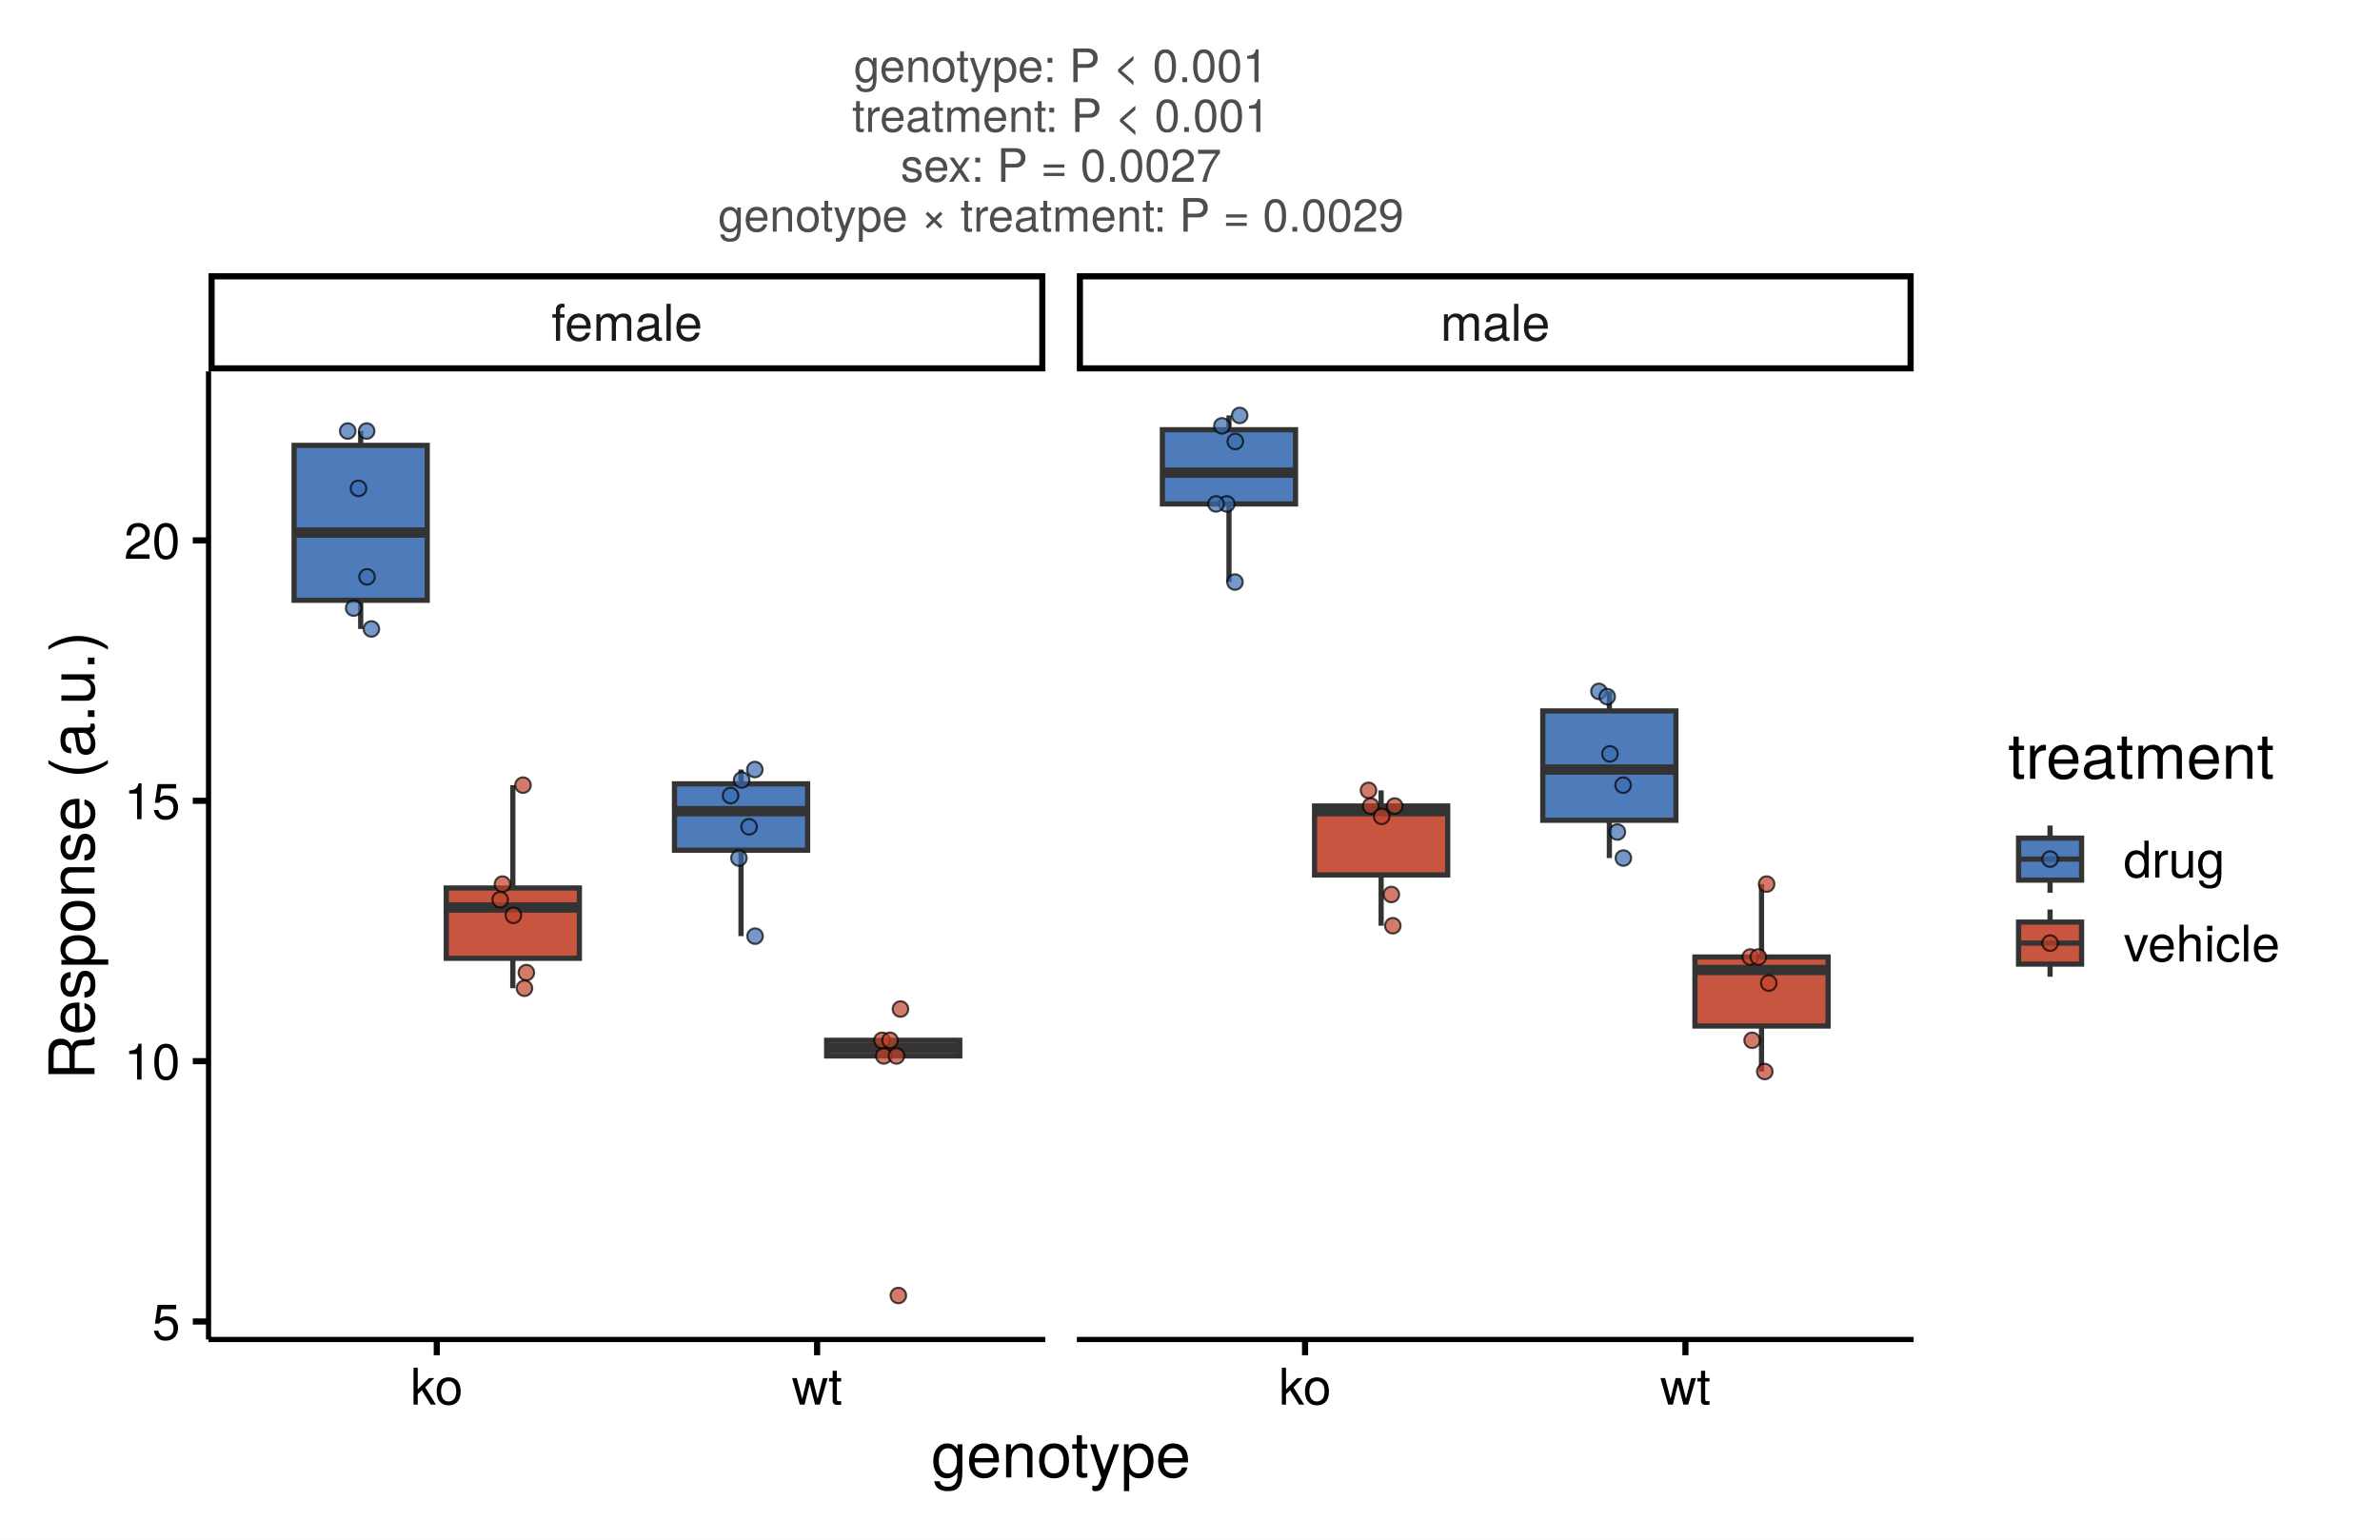
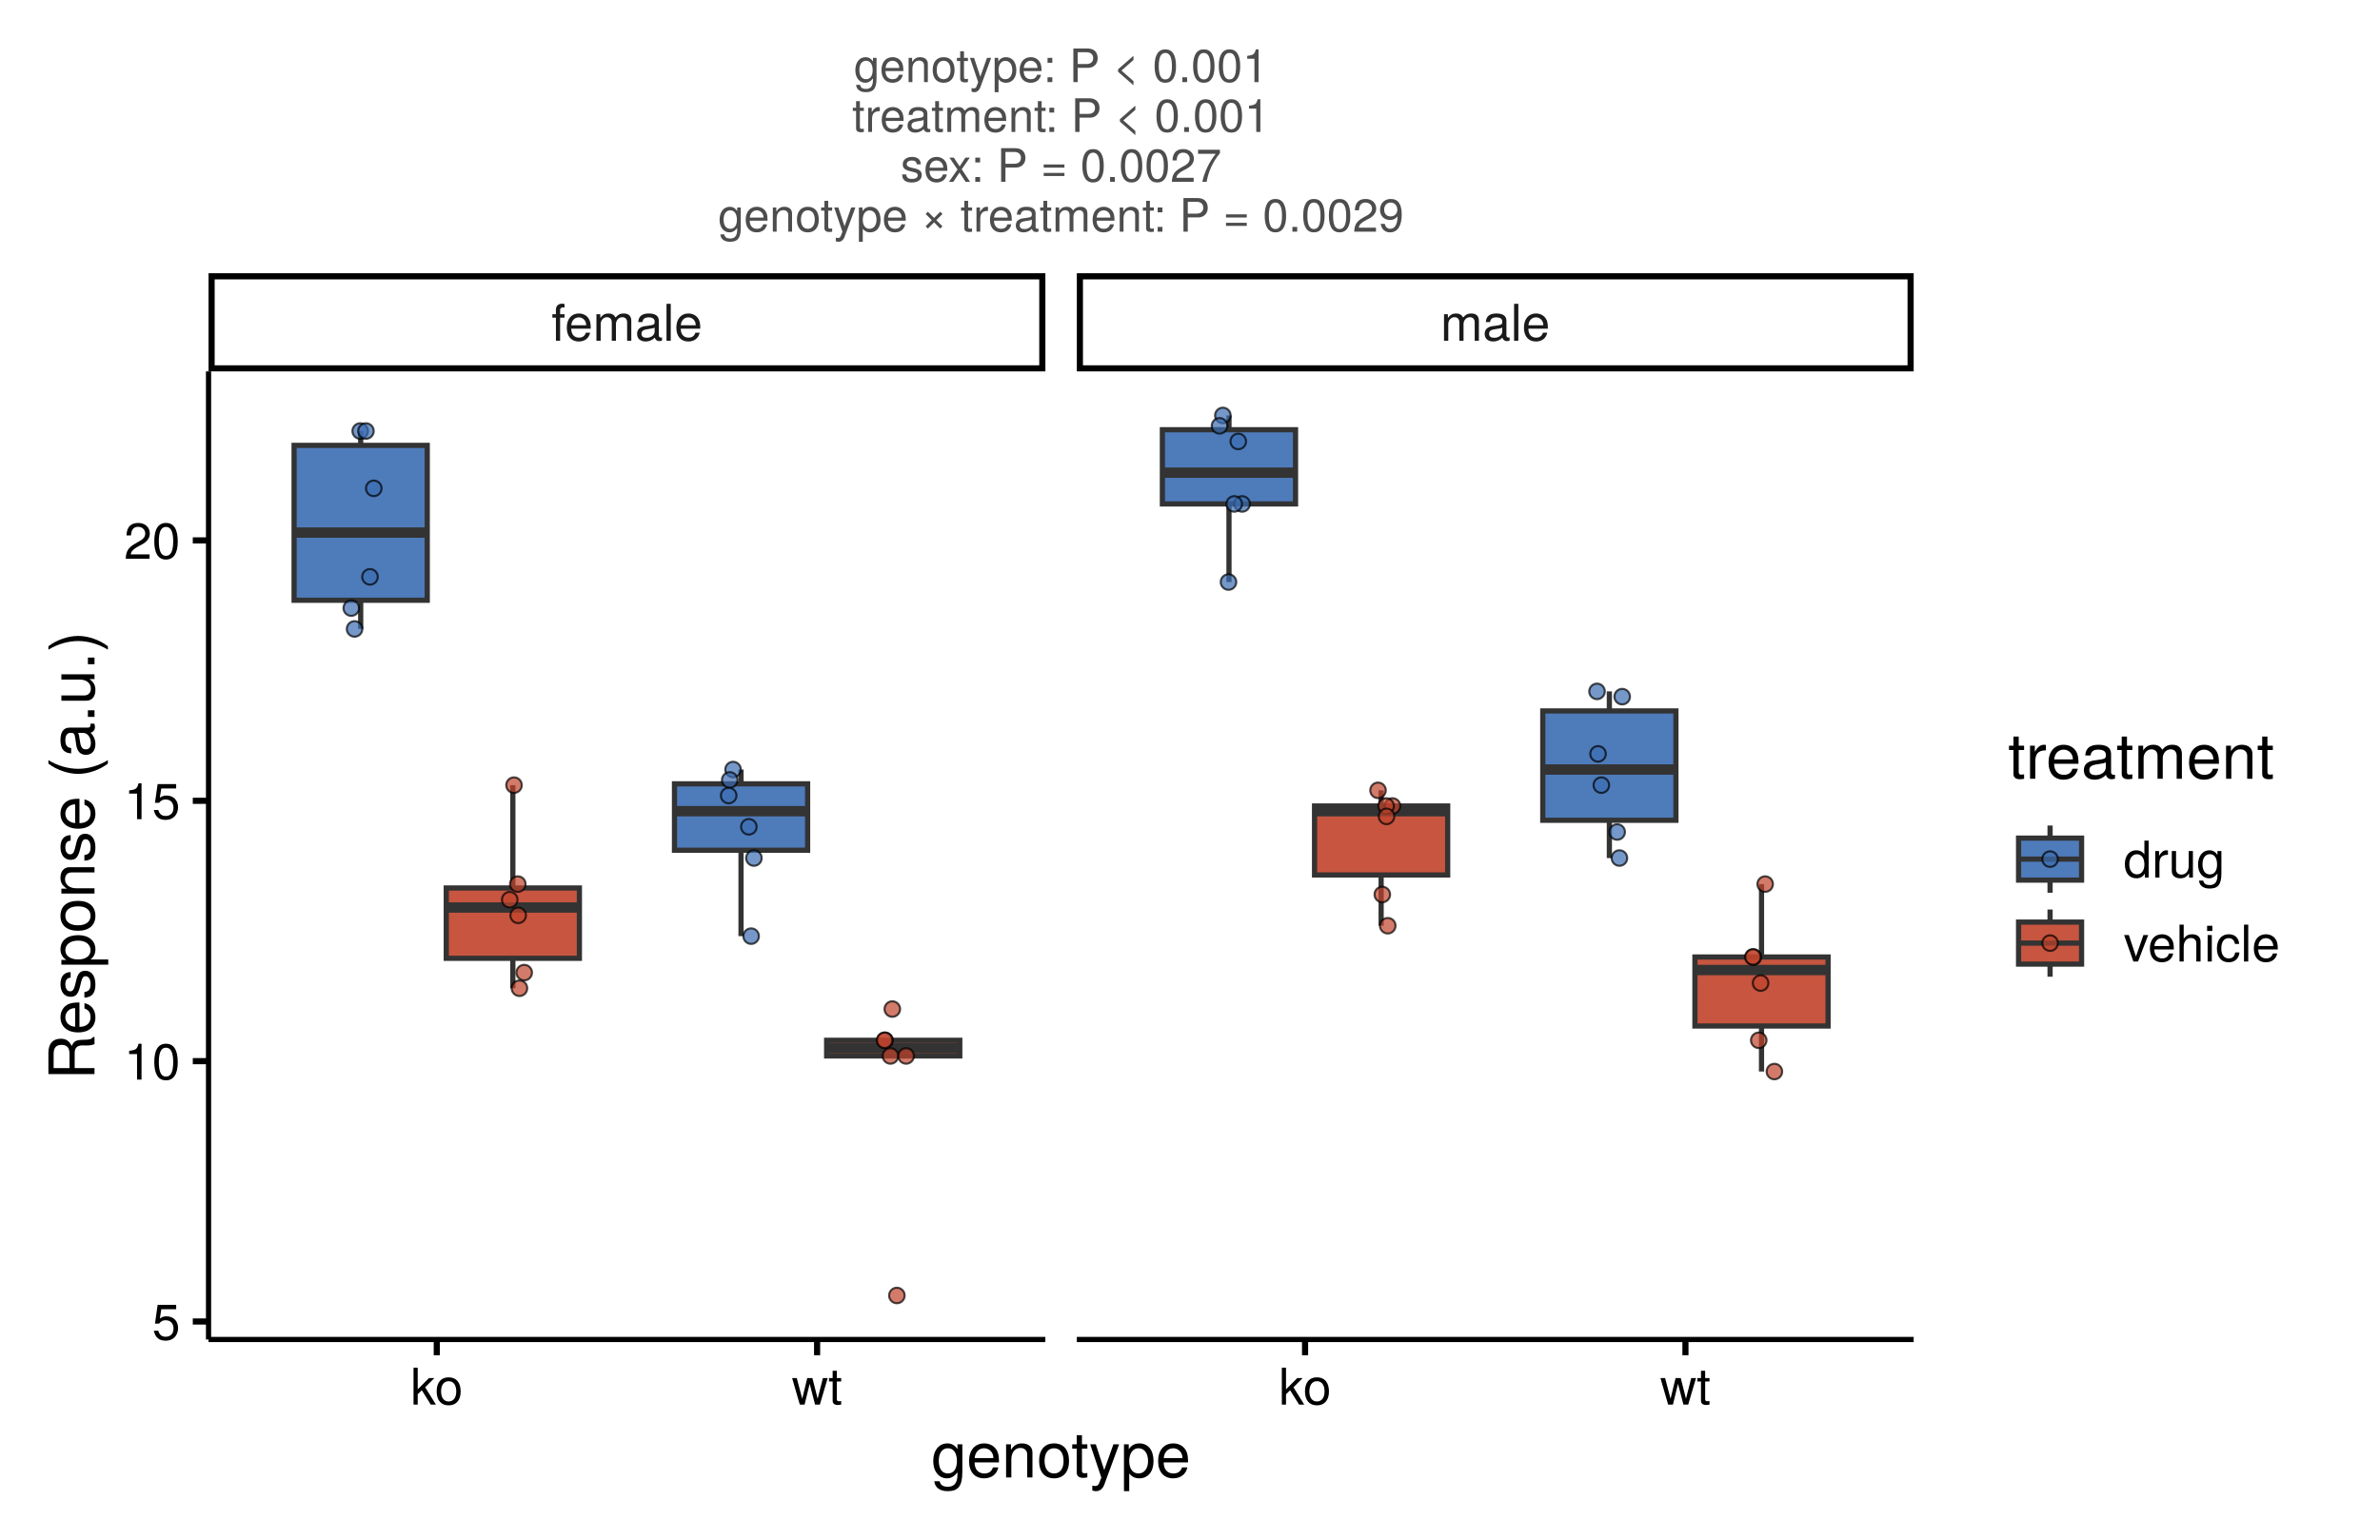
<svg xmlns="http://www.w3.org/2000/svg" class="svglite" width="489.60pt" height="316.80pt" viewBox="0 0 489.60 316.80">
  <defs>
    <style type="text/css">
    .svglite line, .svglite polyline, .svglite polygon, .svglite path, .svglite rect, .svglite circle {
      fill: none;
      stroke: #000000;
      stroke-linecap: round;
      stroke-linejoin: round;
      stroke-miterlimit: 10.00;
    }
    .svglite text {
      white-space: pre;
    }
  </style>
  </defs>
  <rect width="100%" height="100%" style="stroke: none; fill: #FFFFFF;" />
  <defs>
    <clipPath id="cpMC4wMHw0ODkuNjB8MC4wMHwzMTYuODA=">
      <rect x="0.00" y="0.00" width="489.60" height="316.80" />
    </clipPath>
  </defs>
  <g clip-path="url(#cpMC4wMHw0ODkuNjB8MC4wMHwzMTYuODA=)">
    <rect x="-0" y="-0" width="489.60" height="316.80" style="stroke-width: 1.26; stroke: #FFFFFF; fill: #FFFFFF;" />
  </g>
  <defs>
    <clipPath id="cpNDIuOTB8MjE1LjA0fDc2LjQyfDI3NS42MQ==">
      <rect x="42.90" y="76.42" width="172.15" height="199.19" />
    </clipPath>
  </defs>
  <g clip-path="url(#cpNDIuOTB8MjE1LjA0fDc2LjQyfDI3NS42MQ==)">
    <rect x="42.90" y="76.42" width="172.15" height="199.19" style="stroke-width: 1.26; stroke: none; fill: #FFFFFF;" />
    <line x1="74.20" y1="91.64" x2="74.20" y2="88.69" style="stroke-width: 1.07; stroke: #333333; stroke-linecap: butt;" />
    <line x1="74.20" y1="123.51" x2="74.20" y2="129.41" style="stroke-width: 1.07; stroke: #333333; stroke-linecap: butt;" />
    <polygon points="60.50,91.64 60.50,123.51 87.89,123.51 87.89,91.64 60.50,91.64 " style="stroke-width: 1.07; stroke: #333333; stroke-linecap: butt; stroke-linejoin: miter; fill: #3B6DB3; fill-opacity: 0.90;" />
    <line x1="60.50" y1="109.58" x2="87.89" y2="109.58" style="stroke-width: 2.13; stroke: #333333; stroke-linecap: butt; stroke-linejoin: miter;" />
    <line x1="105.50" y1="182.71" x2="105.50" y2="161.55" style="stroke-width: 1.07; stroke: #333333; stroke-linecap: butt;" />
    <line x1="105.50" y1="197.18" x2="105.50" y2="203.34" style="stroke-width: 1.07; stroke: #333333; stroke-linecap: butt;" />
    <polygon points="91.80,182.71 91.80,197.18 119.19,197.18 119.19,182.71 91.80,182.71 " style="stroke-width: 1.07; stroke: #333333; stroke-linecap: butt; stroke-linejoin: miter; fill: #C1432B; fill-opacity: 0.90;" />
    <line x1="91.80" y1="186.73" x2="119.19" y2="186.73" style="stroke-width: 2.13; stroke: #333333; stroke-linecap: butt; stroke-linejoin: miter;" />
    <line x1="152.44" y1="161.28" x2="152.44" y2="158.34" style="stroke-width: 1.07; stroke: #333333; stroke-linecap: butt;" />
    <line x1="152.44" y1="174.94" x2="152.44" y2="192.62" style="stroke-width: 1.07; stroke: #333333; stroke-linecap: butt;" />
    <polygon points="138.75,161.28 138.75,174.94 166.14,174.94 166.14,161.28 138.75,161.28 " style="stroke-width: 1.07; stroke: #333333; stroke-linecap: butt; stroke-linejoin: miter; fill: #3B6DB3; fill-opacity: 0.90;" />
    <line x1="138.75" y1="166.91" x2="166.14" y2="166.91" style="stroke-width: 2.13; stroke: #333333; stroke-linecap: butt; stroke-linejoin: miter;" />
    <line x1="183.74" y1="214.05" x2="183.74" y2="214.05" style="stroke-width: 1.07; stroke: #333333; stroke-linecap: butt;" />
    <line x1="183.74" y1="217.27" x2="183.74" y2="217.27" style="stroke-width: 1.07; stroke: #333333; stroke-linecap: butt;" />
    <polygon points="170.05,214.05 170.05,217.27 197.44,217.27 197.44,214.05 170.05,214.05 " style="stroke-width: 1.07; stroke: #333333; stroke-linecap: butt; stroke-linejoin: miter; fill: #C1432B; fill-opacity: 0.90;" />
    <line x1="170.05" y1="215.66" x2="197.44" y2="215.66" style="stroke-width: 2.13; stroke: #333333; stroke-linecap: butt; stroke-linejoin: miter;" />
-     <circle cx="181.81" cy="217.27" r="1.60" style="stroke-width: 0.43; stroke: #000000; stroke-opacity: 0.70; fill: #C1432B; fill-opacity: 0.70;" />
-     <circle cx="181.44" cy="214.05" r="1.60" style="stroke-width: 0.43; stroke: #000000; stroke-opacity: 0.70; fill: #C1432B; fill-opacity: 0.70;" />
-     <circle cx="185.24" cy="207.62" r="1.60" style="stroke-width: 0.43; stroke: #000000; stroke-opacity: 0.70; fill: #C1432B; fill-opacity: 0.70;" />
-     <circle cx="184.41" cy="217.27" r="1.60" style="stroke-width: 0.43; stroke: #000000; stroke-opacity: 0.70; fill: #C1432B; fill-opacity: 0.70;" />
-     <circle cx="184.80" cy="266.56" r="1.60" style="stroke-width: 0.43; stroke: #000000; stroke-opacity: 0.70; fill: #C1432B; fill-opacity: 0.70;" />
-     <circle cx="183.09" cy="214.05" r="1.60" style="stroke-width: 0.43; stroke: #000000; stroke-opacity: 0.70; fill: #C1432B; fill-opacity: 0.70;" />
-     <circle cx="154.10" cy="170.12" r="1.60" style="stroke-width: 0.43; stroke: #000000; stroke-opacity: 0.70; fill: #3B6DB3; fill-opacity: 0.70;" />
-     <circle cx="155.28" cy="158.34" r="1.60" style="stroke-width: 0.43; stroke: #000000; stroke-opacity: 0.70; fill: #3B6DB3; fill-opacity: 0.70;" />
-     <circle cx="152.57" cy="160.48" r="1.60" style="stroke-width: 0.43; stroke: #000000; stroke-opacity: 0.70; fill: #3B6DB3; fill-opacity: 0.70;" />
-     <circle cx="150.29" cy="163.69" r="1.60" style="stroke-width: 0.43; stroke: #000000; stroke-opacity: 0.70; fill: #3B6DB3; fill-opacity: 0.70;" />
-     <circle cx="155.33" cy="192.62" r="1.60" style="stroke-width: 0.43; stroke: #000000; stroke-opacity: 0.70; fill: #3B6DB3; fill-opacity: 0.70;" />
-     <circle cx="152.01" cy="176.55" r="1.60" style="stroke-width: 0.43; stroke: #000000; stroke-opacity: 0.70; fill: #3B6DB3; fill-opacity: 0.70;" />
-     <circle cx="108.28" cy="200.12" r="1.60" style="stroke-width: 0.43; stroke: #000000; stroke-opacity: 0.70; fill: #C1432B; fill-opacity: 0.70;" />
-     <circle cx="107.89" cy="203.34" r="1.60" style="stroke-width: 0.43; stroke: #000000; stroke-opacity: 0.70; fill: #C1432B; fill-opacity: 0.70;" />
-     <circle cx="107.59" cy="161.55" r="1.60" style="stroke-width: 0.43; stroke: #000000; stroke-opacity: 0.70; fill: #C1432B; fill-opacity: 0.70;" />
-     <circle cx="103.36" cy="181.91" r="1.60" style="stroke-width: 0.43; stroke: #000000; stroke-opacity: 0.70; fill: #C1432B; fill-opacity: 0.70;" />
-     <circle cx="102.89" cy="185.12" r="1.60" style="stroke-width: 0.43; stroke: #000000; stroke-opacity: 0.70; fill: #C1432B; fill-opacity: 0.70;" />
-     <circle cx="105.61" cy="188.34" r="1.60" style="stroke-width: 0.43; stroke: #000000; stroke-opacity: 0.70; fill: #C1432B; fill-opacity: 0.70;" />
-     <circle cx="75.43" cy="88.69" r="1.60" style="stroke-width: 0.43; stroke: #000000; stroke-opacity: 0.70; fill: #3B6DB3; fill-opacity: 0.70;" />
-     <circle cx="75.50" cy="118.69" r="1.60" style="stroke-width: 0.43; stroke: #000000; stroke-opacity: 0.70; fill: #3B6DB3; fill-opacity: 0.70;" />
-     <circle cx="73.75" cy="100.48" r="1.60" style="stroke-width: 0.43; stroke: #000000; stroke-opacity: 0.70; fill: #3B6DB3; fill-opacity: 0.70;" />
-     <circle cx="71.53" cy="88.69" r="1.60" style="stroke-width: 0.43; stroke: #000000; stroke-opacity: 0.70; fill: #3B6DB3; fill-opacity: 0.70;" />
-     <circle cx="76.40" cy="129.41" r="1.60" style="stroke-width: 0.43; stroke: #000000; stroke-opacity: 0.70; fill: #3B6DB3; fill-opacity: 0.70;" />
-     <circle cx="72.75" cy="125.12" r="1.60" style="stroke-width: 0.43; stroke: #000000; stroke-opacity: 0.70; fill: #3B6DB3; fill-opacity: 0.70;" />
+     <circle cx="183.18" cy="217.27" r="1.60" style="stroke-width: 0.43; stroke: #000000; stroke-opacity: 0.70; fill: #C1432B; fill-opacity: 0.70;" />
+     <circle cx="182.08" cy="214.05" r="1.60" style="stroke-width: 0.43; stroke: #000000; stroke-opacity: 0.70; fill: #C1432B; fill-opacity: 0.70;" />
+     <circle cx="183.56" cy="207.62" r="1.60" style="stroke-width: 0.43; stroke: #000000; stroke-opacity: 0.70; fill: #C1432B; fill-opacity: 0.70;" />
+     <circle cx="186.40" cy="217.27" r="1.60" style="stroke-width: 0.43; stroke: #000000; stroke-opacity: 0.70; fill: #C1432B; fill-opacity: 0.70;" />
+     <circle cx="184.50" cy="266.56" r="1.60" style="stroke-width: 0.43; stroke: #000000; stroke-opacity: 0.70; fill: #C1432B; fill-opacity: 0.70;" />
+     <circle cx="181.97" cy="214.05" r="1.60" style="stroke-width: 0.43; stroke: #000000; stroke-opacity: 0.70; fill: #C1432B; fill-opacity: 0.70;" />
+     <circle cx="154.05" cy="170.12" r="1.60" style="stroke-width: 0.43; stroke: #000000; stroke-opacity: 0.70; fill: #3B6DB3; fill-opacity: 0.70;" />
+     <circle cx="150.80" cy="158.34" r="1.60" style="stroke-width: 0.43; stroke: #000000; stroke-opacity: 0.70; fill: #3B6DB3; fill-opacity: 0.70;" />
+     <circle cx="150.12" cy="160.48" r="1.60" style="stroke-width: 0.43; stroke: #000000; stroke-opacity: 0.70; fill: #3B6DB3; fill-opacity: 0.70;" />
+     <circle cx="149.90" cy="163.69" r="1.60" style="stroke-width: 0.43; stroke: #000000; stroke-opacity: 0.70; fill: #3B6DB3; fill-opacity: 0.70;" />
+     <circle cx="154.52" cy="192.62" r="1.60" style="stroke-width: 0.43; stroke: #000000; stroke-opacity: 0.70; fill: #3B6DB3; fill-opacity: 0.70;" />
+     <circle cx="155.09" cy="176.55" r="1.60" style="stroke-width: 0.43; stroke: #000000; stroke-opacity: 0.70; fill: #3B6DB3; fill-opacity: 0.70;" />
+     <circle cx="107.84" cy="200.12" r="1.60" style="stroke-width: 0.43; stroke: #000000; stroke-opacity: 0.70; fill: #C1432B; fill-opacity: 0.70;" />
+     <circle cx="106.86" cy="203.34" r="1.60" style="stroke-width: 0.43; stroke: #000000; stroke-opacity: 0.70; fill: #C1432B; fill-opacity: 0.70;" />
+     <circle cx="105.74" cy="161.55" r="1.60" style="stroke-width: 0.43; stroke: #000000; stroke-opacity: 0.70; fill: #C1432B; fill-opacity: 0.70;" />
+     <circle cx="106.52" cy="181.91" r="1.60" style="stroke-width: 0.43; stroke: #000000; stroke-opacity: 0.70; fill: #C1432B; fill-opacity: 0.70;" />
+     <circle cx="104.86" cy="185.12" r="1.60" style="stroke-width: 0.43; stroke: #000000; stroke-opacity: 0.70; fill: #C1432B; fill-opacity: 0.70;" />
+     <circle cx="106.60" cy="188.34" r="1.60" style="stroke-width: 0.43; stroke: #000000; stroke-opacity: 0.70; fill: #C1432B; fill-opacity: 0.70;" />
+     <circle cx="74.10" cy="88.69" r="1.60" style="stroke-width: 0.43; stroke: #000000; stroke-opacity: 0.70; fill: #3B6DB3; fill-opacity: 0.70;" />
+     <circle cx="76.11" cy="118.69" r="1.60" style="stroke-width: 0.43; stroke: #000000; stroke-opacity: 0.70; fill: #3B6DB3; fill-opacity: 0.70;" />
+     <circle cx="76.89" cy="100.48" r="1.60" style="stroke-width: 0.43; stroke: #000000; stroke-opacity: 0.70; fill: #3B6DB3; fill-opacity: 0.70;" />
+     <circle cx="75.28" cy="88.69" r="1.60" style="stroke-width: 0.43; stroke: #000000; stroke-opacity: 0.70; fill: #3B6DB3; fill-opacity: 0.70;" />
+     <circle cx="72.94" cy="129.41" r="1.60" style="stroke-width: 0.43; stroke: #000000; stroke-opacity: 0.70; fill: #3B6DB3; fill-opacity: 0.70;" />
+     <circle cx="72.26" cy="125.12" r="1.60" style="stroke-width: 0.43; stroke: #000000; stroke-opacity: 0.70; fill: #3B6DB3; fill-opacity: 0.70;" />
  </g>
  <g clip-path="url(#cpMC4wMHw0ODkuNjB8MC4wMHwzMTYuODA=)">
</g>
  <defs>
    <clipPath id="cpMjIxLjUyfDM5My42N3w3Ni40MnwyNzUuNjE=">
      <rect x="221.52" y="76.42" width="172.15" height="199.19" />
    </clipPath>
  </defs>
  <g clip-path="url(#cpMjIxLjUyfDM5My42N3w3Ni40MnwyNzUuNjE=)">
    <rect x="221.52" y="76.42" width="172.15" height="199.19" style="stroke-width: 1.26; stroke: none; fill: #FFFFFF;" />
    <line x1="252.82" y1="88.42" x2="252.82" y2="85.48" style="stroke-width: 1.07; stroke: #333333; stroke-linecap: butt;" />
    <line x1="252.82" y1="103.69" x2="252.82" y2="119.76" style="stroke-width: 1.07; stroke: #333333; stroke-linecap: butt;" />
    <polygon points="239.12,88.42 239.12,103.69 266.51,103.69 266.51,88.42 239.12,88.42 " style="stroke-width: 1.07; stroke: #333333; stroke-linecap: butt; stroke-linejoin: miter; fill: #3B6DB3; fill-opacity: 0.90;" />
    <line x1="239.12" y1="97.26" x2="266.51" y2="97.26" style="stroke-width: 2.13; stroke: #333333; stroke-linecap: butt; stroke-linejoin: miter;" />
    <line x1="284.12" y1="165.84" x2="284.12" y2="162.62" style="stroke-width: 1.07; stroke: #333333; stroke-linecap: butt;" />
    <line x1="284.12" y1="180.03" x2="284.12" y2="190.48" style="stroke-width: 1.07; stroke: #333333; stroke-linecap: butt;" />
    <polygon points="270.42,165.84 270.42,180.03 297.81,180.03 297.81,165.84 270.42,165.84 " style="stroke-width: 1.07; stroke: #333333; stroke-linecap: butt; stroke-linejoin: miter; fill: #C1432B; fill-opacity: 0.90;" />
    <line x1="270.42" y1="166.91" x2="297.81" y2="166.91" style="stroke-width: 2.13; stroke: #333333; stroke-linecap: butt; stroke-linejoin: miter;" />
    <line x1="331.07" y1="146.28" x2="331.07" y2="142.26" style="stroke-width: 1.07; stroke: #333333; stroke-linecap: butt;" />
    <line x1="331.07" y1="168.78" x2="331.07" y2="176.55" style="stroke-width: 1.07; stroke: #333333; stroke-linecap: butt;" />
    <polygon points="317.37,146.28 317.37,168.78 344.76,168.78 344.76,146.28 317.37,146.28 " style="stroke-width: 1.07; stroke: #333333; stroke-linecap: butt; stroke-linejoin: miter; fill: #3B6DB3; fill-opacity: 0.90;" />
    <line x1="317.37" y1="158.34" x2="344.76" y2="158.34" style="stroke-width: 2.13; stroke: #333333; stroke-linecap: butt; stroke-linejoin: miter;" />
    <line x1="362.37" y1="196.91" x2="362.37" y2="181.91" style="stroke-width: 1.07; stroke: #333333; stroke-linecap: butt;" />
    <line x1="362.37" y1="211.11" x2="362.37" y2="220.48" style="stroke-width: 1.07; stroke: #333333; stroke-linecap: butt;" />
    <polygon points="348.67,196.91 348.67,211.11 376.06,211.11 376.06,196.91 348.67,196.91 " style="stroke-width: 1.07; stroke: #333333; stroke-linecap: butt; stroke-linejoin: miter; fill: #C1432B; fill-opacity: 0.90;" />
    <line x1="348.67" y1="199.59" x2="376.06" y2="199.59" style="stroke-width: 2.13; stroke: #333333; stroke-linecap: butt; stroke-linejoin: miter;" />
-     <circle cx="360.43" cy="214.05" r="1.60" style="stroke-width: 0.43; stroke: #000000; stroke-opacity: 0.70; fill: #C1432B; fill-opacity: 0.70;" />
-     <circle cx="360.06" cy="196.91" r="1.60" style="stroke-width: 0.43; stroke: #000000; stroke-opacity: 0.70; fill: #C1432B; fill-opacity: 0.70;" />
-     <circle cx="363.86" cy="202.27" r="1.60" style="stroke-width: 0.43; stroke: #000000; stroke-opacity: 0.70; fill: #C1432B; fill-opacity: 0.70;" />
-     <circle cx="363.04" cy="220.48" r="1.60" style="stroke-width: 0.43; stroke: #000000; stroke-opacity: 0.70; fill: #C1432B; fill-opacity: 0.70;" />
-     <circle cx="363.42" cy="181.91" r="1.60" style="stroke-width: 0.43; stroke: #000000; stroke-opacity: 0.70; fill: #C1432B; fill-opacity: 0.70;" />
-     <circle cx="361.71" cy="196.91" r="1.60" style="stroke-width: 0.43; stroke: #000000; stroke-opacity: 0.70; fill: #C1432B; fill-opacity: 0.70;" />
-     <circle cx="332.72" cy="171.19" r="1.60" style="stroke-width: 0.43; stroke: #000000; stroke-opacity: 0.70; fill: #3B6DB3; fill-opacity: 0.70;" />
-     <circle cx="333.90" cy="161.55" r="1.60" style="stroke-width: 0.43; stroke: #000000; stroke-opacity: 0.70; fill: #3B6DB3; fill-opacity: 0.70;" />
-     <circle cx="331.19" cy="155.12" r="1.60" style="stroke-width: 0.43; stroke: #000000; stroke-opacity: 0.70; fill: #3B6DB3; fill-opacity: 0.70;" />
-     <circle cx="328.92" cy="142.26" r="1.60" style="stroke-width: 0.43; stroke: #000000; stroke-opacity: 0.70; fill: #3B6DB3; fill-opacity: 0.70;" />
-     <circle cx="333.95" cy="176.55" r="1.60" style="stroke-width: 0.43; stroke: #000000; stroke-opacity: 0.70; fill: #3B6DB3; fill-opacity: 0.70;" />
-     <circle cx="330.63" cy="143.34" r="1.60" style="stroke-width: 0.43; stroke: #000000; stroke-opacity: 0.70; fill: #3B6DB3; fill-opacity: 0.70;" />
-     <circle cx="286.91" cy="165.84" r="1.60" style="stroke-width: 0.43; stroke: #000000; stroke-opacity: 0.70; fill: #C1432B; fill-opacity: 0.70;" />
-     <circle cx="286.52" cy="190.48" r="1.60" style="stroke-width: 0.43; stroke: #000000; stroke-opacity: 0.70; fill: #C1432B; fill-opacity: 0.70;" />
-     <circle cx="286.22" cy="184.05" r="1.60" style="stroke-width: 0.43; stroke: #000000; stroke-opacity: 0.70; fill: #C1432B; fill-opacity: 0.70;" />
-     <circle cx="281.98" cy="165.84" r="1.60" style="stroke-width: 0.43; stroke: #000000; stroke-opacity: 0.70; fill: #C1432B; fill-opacity: 0.70;" />
-     <circle cx="281.52" cy="162.62" r="1.60" style="stroke-width: 0.43; stroke: #000000; stroke-opacity: 0.70; fill: #C1432B; fill-opacity: 0.70;" />
-     <circle cx="284.23" cy="167.98" r="1.60" style="stroke-width: 0.43; stroke: #000000; stroke-opacity: 0.70; fill: #C1432B; fill-opacity: 0.70;" />
-     <circle cx="254.05" cy="119.76" r="1.60" style="stroke-width: 0.43; stroke: #000000; stroke-opacity: 0.70; fill: #3B6DB3; fill-opacity: 0.70;" />
-     <circle cx="254.12" cy="90.83" r="1.60" style="stroke-width: 0.43; stroke: #000000; stroke-opacity: 0.70; fill: #3B6DB3; fill-opacity: 0.70;" />
-     <circle cx="252.37" cy="103.69" r="1.60" style="stroke-width: 0.43; stroke: #000000; stroke-opacity: 0.70; fill: #3B6DB3; fill-opacity: 0.70;" />
-     <circle cx="250.15" cy="103.69" r="1.60" style="stroke-width: 0.43; stroke: #000000; stroke-opacity: 0.70; fill: #3B6DB3; fill-opacity: 0.70;" />
-     <circle cx="255.02" cy="85.48" r="1.60" style="stroke-width: 0.43; stroke: #000000; stroke-opacity: 0.70; fill: #3B6DB3; fill-opacity: 0.70;" />
-     <circle cx="251.37" cy="87.62" r="1.60" style="stroke-width: 0.43; stroke: #000000; stroke-opacity: 0.70; fill: #3B6DB3; fill-opacity: 0.70;" />
+     <circle cx="361.80" cy="214.05" r="1.60" style="stroke-width: 0.43; stroke: #000000; stroke-opacity: 0.70; fill: #C1432B; fill-opacity: 0.70;" />
+     <circle cx="360.71" cy="196.91" r="1.60" style="stroke-width: 0.43; stroke: #000000; stroke-opacity: 0.70; fill: #C1432B; fill-opacity: 0.70;" />
+     <circle cx="362.18" cy="202.27" r="1.60" style="stroke-width: 0.43; stroke: #000000; stroke-opacity: 0.70; fill: #C1432B; fill-opacity: 0.70;" />
+     <circle cx="365.02" cy="220.48" r="1.60" style="stroke-width: 0.43; stroke: #000000; stroke-opacity: 0.70; fill: #C1432B; fill-opacity: 0.70;" />
+     <circle cx="363.12" cy="181.91" r="1.60" style="stroke-width: 0.43; stroke: #000000; stroke-opacity: 0.70; fill: #C1432B; fill-opacity: 0.70;" />
+     <circle cx="360.59" cy="196.91" r="1.60" style="stroke-width: 0.43; stroke: #000000; stroke-opacity: 0.70; fill: #C1432B; fill-opacity: 0.70;" />
+     <circle cx="332.68" cy="171.19" r="1.60" style="stroke-width: 0.43; stroke: #000000; stroke-opacity: 0.70; fill: #3B6DB3; fill-opacity: 0.70;" />
+     <circle cx="329.42" cy="161.55" r="1.60" style="stroke-width: 0.43; stroke: #000000; stroke-opacity: 0.70; fill: #3B6DB3; fill-opacity: 0.70;" />
+     <circle cx="328.74" cy="155.12" r="1.60" style="stroke-width: 0.43; stroke: #000000; stroke-opacity: 0.70; fill: #3B6DB3; fill-opacity: 0.70;" />
+     <circle cx="328.53" cy="142.26" r="1.60" style="stroke-width: 0.43; stroke: #000000; stroke-opacity: 0.70; fill: #3B6DB3; fill-opacity: 0.70;" />
+     <circle cx="333.14" cy="176.55" r="1.60" style="stroke-width: 0.43; stroke: #000000; stroke-opacity: 0.70; fill: #3B6DB3; fill-opacity: 0.70;" />
+     <circle cx="333.71" cy="143.34" r="1.60" style="stroke-width: 0.43; stroke: #000000; stroke-opacity: 0.70; fill: #3B6DB3; fill-opacity: 0.70;" />
+     <circle cx="286.46" cy="165.84" r="1.60" style="stroke-width: 0.43; stroke: #000000; stroke-opacity: 0.70; fill: #C1432B; fill-opacity: 0.70;" />
+     <circle cx="285.48" cy="190.48" r="1.60" style="stroke-width: 0.43; stroke: #000000; stroke-opacity: 0.70; fill: #C1432B; fill-opacity: 0.70;" />
+     <circle cx="284.36" cy="184.05" r="1.60" style="stroke-width: 0.43; stroke: #000000; stroke-opacity: 0.70; fill: #C1432B; fill-opacity: 0.70;" />
+     <circle cx="285.14" cy="165.84" r="1.60" style="stroke-width: 0.43; stroke: #000000; stroke-opacity: 0.70; fill: #C1432B; fill-opacity: 0.70;" />
+     <circle cx="283.48" cy="162.62" r="1.60" style="stroke-width: 0.43; stroke: #000000; stroke-opacity: 0.70; fill: #C1432B; fill-opacity: 0.70;" />
+     <circle cx="285.23" cy="167.98" r="1.60" style="stroke-width: 0.43; stroke: #000000; stroke-opacity: 0.70; fill: #C1432B; fill-opacity: 0.70;" />
+     <circle cx="252.72" cy="119.76" r="1.60" style="stroke-width: 0.43; stroke: #000000; stroke-opacity: 0.70; fill: #3B6DB3; fill-opacity: 0.70;" />
+     <circle cx="254.73" cy="90.83" r="1.60" style="stroke-width: 0.43; stroke: #000000; stroke-opacity: 0.70; fill: #3B6DB3; fill-opacity: 0.70;" />
+     <circle cx="255.52" cy="103.69" r="1.60" style="stroke-width: 0.43; stroke: #000000; stroke-opacity: 0.70; fill: #3B6DB3; fill-opacity: 0.70;" />
+     <circle cx="253.90" cy="103.69" r="1.60" style="stroke-width: 0.43; stroke: #000000; stroke-opacity: 0.70; fill: #3B6DB3; fill-opacity: 0.70;" />
+     <circle cx="251.56" cy="85.48" r="1.60" style="stroke-width: 0.43; stroke: #000000; stroke-opacity: 0.70; fill: #3B6DB3; fill-opacity: 0.70;" />
+     <circle cx="250.88" cy="87.62" r="1.60" style="stroke-width: 0.43; stroke: #000000; stroke-opacity: 0.70; fill: #3B6DB3; fill-opacity: 0.70;" />
  </g>
  <g clip-path="url(#cpMC4wMHw0ODkuNjB8MC4wMHwzMTYuODA=)">
</g>
  <defs>
    <clipPath id="cpNDIuOTB8MjE1LjA0fDU2LjIyfDc2LjQy">
      <rect x="42.90" y="56.22" width="172.15" height="20.20" />
    </clipPath>
  </defs>
  <g clip-path="url(#cpNDIuOTB8MjE1LjA0fDU2LjIyfDc2LjQy)">
    <rect x="42.90" y="56.22" width="172.15" height="20.20" style="stroke-width: 2.52; fill: #FFFFFF;" />
    <text x="128.97" y="70.11" text-anchor="middle" style="font-size: 10.40px; font-weight: 0;fill: #1A1A1A; font-family: &quot;TeX Gyre Heros&quot;;" textLength="31.17px" lengthAdjust="spacingAndGlyphs">female</text>
  </g>
  <g clip-path="url(#cpMC4wMHw0ODkuNjB8MC4wMHwzMTYuODA=)">
</g>
  <defs>
    <clipPath id="cpMjIxLjUyfDM5My42N3w1Ni4yMnw3Ni40Mg==">
      <rect x="221.52" y="56.22" width="172.15" height="20.20" />
    </clipPath>
  </defs>
  <g clip-path="url(#cpMjIxLjUyfDM5My42N3w1Ni4yMnw3Ni40Mg==)">
    <rect x="221.52" y="56.22" width="172.15" height="20.20" style="stroke-width: 2.52; fill: #FFFFFF;" />
    <text x="307.59" y="70.11" text-anchor="middle" style="font-size: 10.40px; font-weight: 0;fill: #1A1A1A; font-family: &quot;TeX Gyre Heros&quot;;" textLength="22.51px" lengthAdjust="spacingAndGlyphs">male</text>
  </g>
  <g clip-path="url(#cpMC4wMHw0ODkuNjB8MC4wMHwzMTYuODA=)">
    <polyline points="42.90,275.61 215.04,275.61 " style="stroke-width: 1.07; stroke-linecap: butt;" />
    <polyline points="89.85,278.85 89.85,275.61 " style="stroke-width: 1.26; stroke-linecap: butt;" />
    <polyline points="168.09,278.85 168.09,275.61 " style="stroke-width: 1.26; stroke-linecap: butt;" />
    <text x="89.85" y="289.01" text-anchor="middle" style="font-size: 10.40px; font-weight: 0; font-family: &quot;TeX Gyre Heros&quot;;" textLength="10.97px" lengthAdjust="spacingAndGlyphs">ko</text>
    <text x="168.09" y="289.01" text-anchor="middle" style="font-size: 10.40px; font-weight: 0; font-family: &quot;TeX Gyre Heros&quot;;" textLength="10.39px" lengthAdjust="spacingAndGlyphs">wt</text>
    <polyline points="221.52,275.61 393.67,275.61 " style="stroke-width: 1.07; stroke-linecap: butt;" />
    <polyline points="268.47,278.85 268.47,275.61 " style="stroke-width: 1.26; stroke-linecap: butt;" />
    <polyline points="346.72,278.85 346.72,275.61 " style="stroke-width: 1.26; stroke-linecap: butt;" />
    <text x="268.47" y="289.01" text-anchor="middle" style="font-size: 10.40px; font-weight: 0; font-family: &quot;TeX Gyre Heros&quot;;" textLength="10.97px" lengthAdjust="spacingAndGlyphs">ko</text>
    <text x="346.72" y="289.01" text-anchor="middle" style="font-size: 10.40px; font-weight: 0; font-family: &quot;TeX Gyre Heros&quot;;" textLength="10.39px" lengthAdjust="spacingAndGlyphs">wt</text>
    <polyline points="42.90,275.61 42.90,76.42 " style="stroke-width: 1.07; stroke-linecap: butt;" />
    <text x="37.07" y="275.70" text-anchor="end" style="font-size: 10.40px; font-weight: 0; font-family: &quot;TeX Gyre Heros&quot;;" textLength="5.77px" lengthAdjust="spacingAndGlyphs">5</text>
    <text x="37.07" y="222.13" text-anchor="end" style="font-size: 10.40px; font-weight: 0; font-family: &quot;TeX Gyre Heros&quot;;" textLength="11.55px" lengthAdjust="spacingAndGlyphs">10</text>
    <text x="37.07" y="168.55" text-anchor="end" style="font-size: 10.40px; font-weight: 0; font-family: &quot;TeX Gyre Heros&quot;;" textLength="11.55px" lengthAdjust="spacingAndGlyphs">15</text>
    <text x="37.07" y="114.98" text-anchor="end" style="font-size: 10.40px; font-weight: 0; font-family: &quot;TeX Gyre Heros&quot;;" textLength="11.55px" lengthAdjust="spacingAndGlyphs">20</text>
    <polyline points="39.66,271.91 42.90,271.91 " style="stroke-width: 1.26; stroke-linecap: butt;" />
    <polyline points="39.66,218.34 42.90,218.34 " style="stroke-width: 1.26; stroke-linecap: butt;" />
    <polyline points="39.66,164.77 42.90,164.77 " style="stroke-width: 1.26; stroke-linecap: butt;" />
    <polyline points="39.66,111.19 42.90,111.19 " style="stroke-width: 1.26; stroke-linecap: butt;" />
    <text x="218.28" y="303.99" text-anchor="middle" style="font-size: 13.00px; font-weight: 0; font-family: &quot;TeX Gyre Heros&quot;;" textLength="53.49px" lengthAdjust="spacingAndGlyphs">genotype</text>
    <text transform="translate(19.44,176.02) rotate(-90)" text-anchor="middle" style="font-size: 13.00px; font-weight: 0; font-family: &quot;TeX Gyre Heros&quot;;" textLength="92.49px" lengthAdjust="spacingAndGlyphs">Response (a.u.)</text>
    <rect x="406.62" y="142.86" width="69.04" height="66.31" style="stroke-width: 1.26; stroke: none; fill: #FFFFFF;" />
    <text x="413.09" y="160.24" style="font-size: 13.00px; font-weight: 0; font-family: &quot;TeX Gyre Heros&quot;;" textLength="54.91px" lengthAdjust="spacingAndGlyphs">treatment</text>
    <rect x="413.09" y="168.13" width="17.28" height="17.28" style="stroke-width: 1.26; stroke: none; fill: #FFFFFF;" />
    <polyline points="421.73,183.69 421.73,181.09 " style="stroke-width: 1.07; stroke: #333333; stroke-linecap: butt; stroke-linejoin: miter;" />
    <polyline points="421.73,172.45 421.73,169.86 " style="stroke-width: 1.07; stroke: #333333; stroke-linecap: butt; stroke-linejoin: miter;" />
    <rect x="415.25" y="172.45" width="12.96" height="8.64" style="stroke-width: 1.07; stroke: #333333; stroke-linecap: butt; stroke-linejoin: miter; fill: #3B6DB3; fill-opacity: 0.90;" />
    <polyline points="415.25,176.77 428.21,176.77 " style="stroke-width: 1.07; stroke: #333333; stroke-linecap: butt; stroke-linejoin: miter;" />
    <circle cx="421.73" cy="176.77" r="1.60" style="stroke-width: 0.43; stroke: #000000; stroke-opacity: 0.70; fill: #3B6DB3; fill-opacity: 0.70;" />
    <rect x="413.09" y="185.41" width="17.28" height="17.28" style="stroke-width: 1.26; stroke: none; fill: #FFFFFF;" />
    <polyline points="421.73,200.97 421.73,198.37 " style="stroke-width: 1.07; stroke: #333333; stroke-linecap: butt; stroke-linejoin: miter;" />
    <polyline points="421.73,189.73 421.73,187.14 " style="stroke-width: 1.07; stroke: #333333; stroke-linecap: butt; stroke-linejoin: miter;" />
    <rect x="415.25" y="189.73" width="12.96" height="8.64" style="stroke-width: 1.07; stroke: #333333; stroke-linecap: butt; stroke-linejoin: miter; fill: #C1432B; fill-opacity: 0.90;" />
    <polyline points="415.25,194.05 428.21,194.05 " style="stroke-width: 1.07; stroke: #333333; stroke-linecap: butt; stroke-linejoin: miter;" />
    <circle cx="421.73" cy="194.05" r="1.60" style="stroke-width: 0.43; stroke: #000000; stroke-opacity: 0.70; fill: #C1432B; fill-opacity: 0.70;" />
    <text x="436.85" y="180.56" style="font-size: 10.40px; font-weight: 0; font-family: &quot;TeX Gyre Heros&quot;;" textLength="20.79px" lengthAdjust="spacingAndGlyphs">drug</text>
    <text x="436.85" y="197.84" style="font-size: 10.40px; font-weight: 0; font-family: &quot;TeX Gyre Heros&quot;;" textLength="32.33px" lengthAdjust="spacingAndGlyphs">vehicle</text>
    <text x="218.28" y="16.89" text-anchor="middle" style="font-size: 9.50px; font-weight: 0;fill: #4D4D4D; font-family: &quot;TeX Gyre Heros&quot;;" textLength="85.34px" lengthAdjust="spacingAndGlyphs">genotype: P &lt; 0.001</text>
    <text x="218.28" y="27.15" text-anchor="middle" style="font-size: 9.50px; font-weight: 0;fill: #4D4D4D; font-family: &quot;TeX Gyre Heros&quot;;" textLength="86.38px" lengthAdjust="spacingAndGlyphs">treatment: P &lt; 0.001</text>
    <text x="218.28" y="37.41" text-anchor="middle" style="font-size: 9.50px; font-weight: 0;fill: #4D4D4D; font-family: &quot;TeX Gyre Heros&quot;;" textLength="66.31px" lengthAdjust="spacingAndGlyphs">sex: P = 0.0027</text>
    <text x="218.28" y="47.67" text-anchor="middle" style="font-size: 9.50px; font-weight: 0;fill: #4D4D4D; font-family: &quot;TeX Gyre Heros&quot;;" textLength="141.60px" lengthAdjust="spacingAndGlyphs">genotype × treatment: P = 0.0029</text>
  </g>
</svg>
